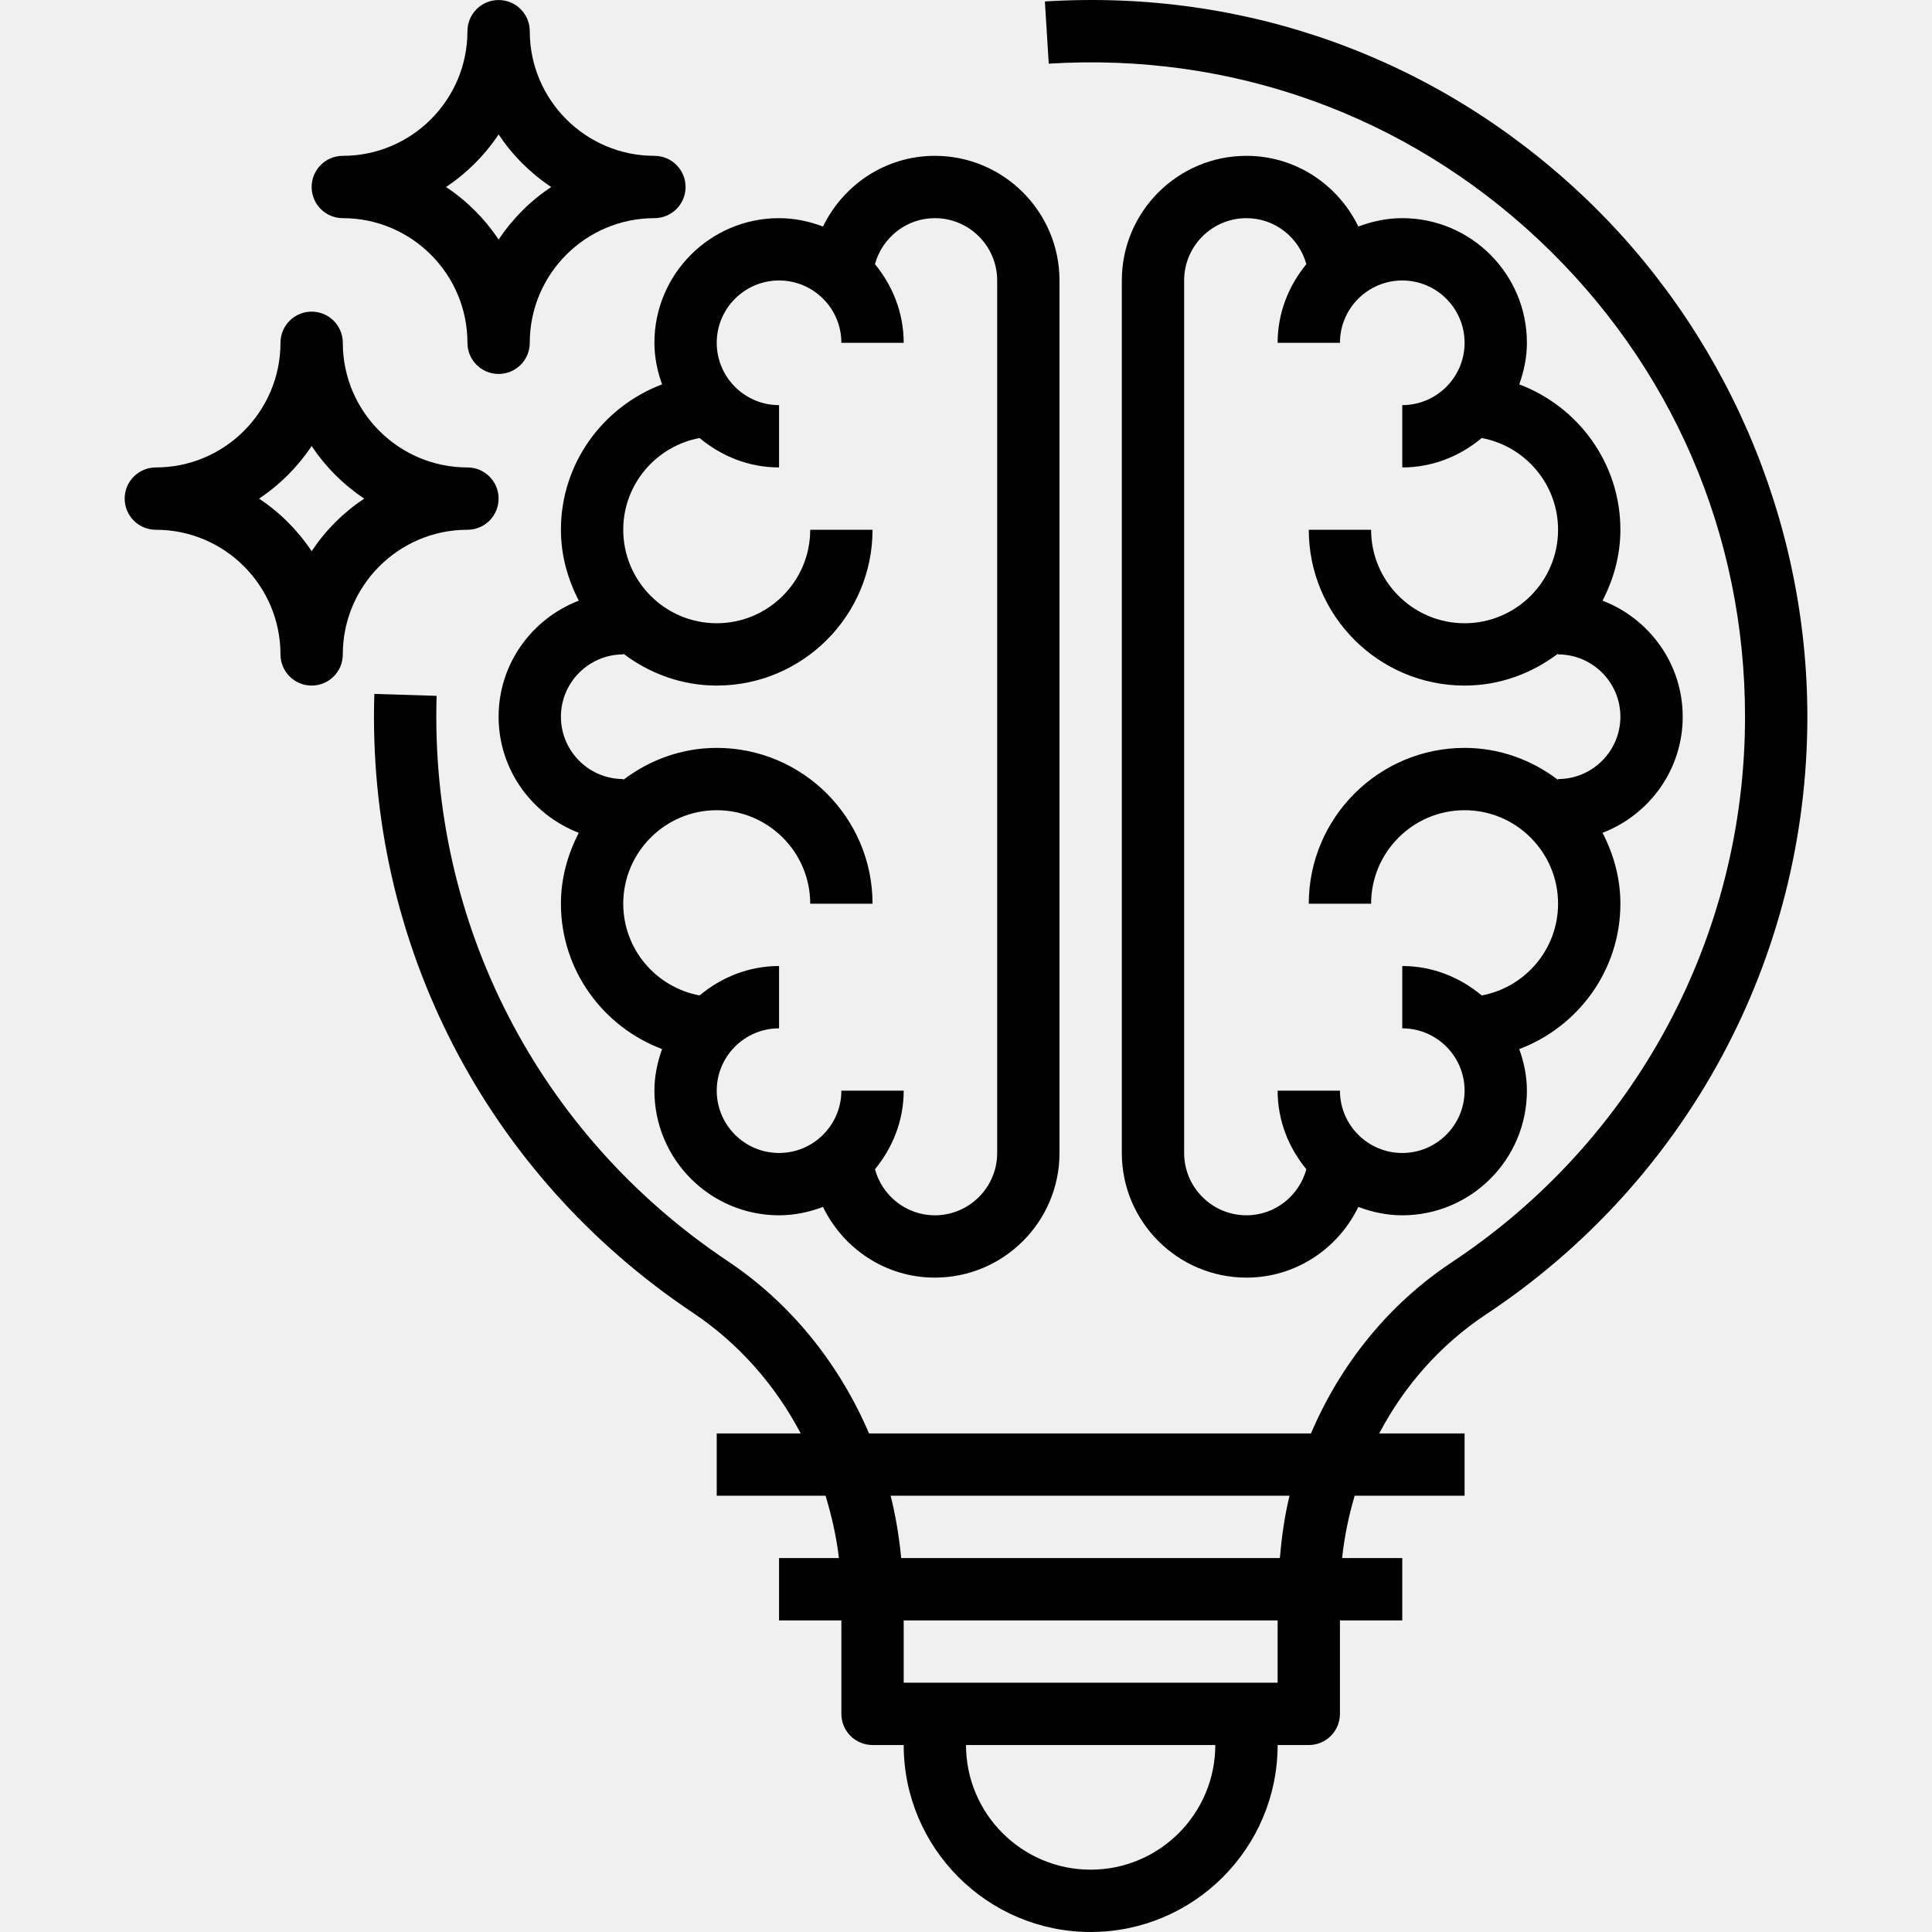
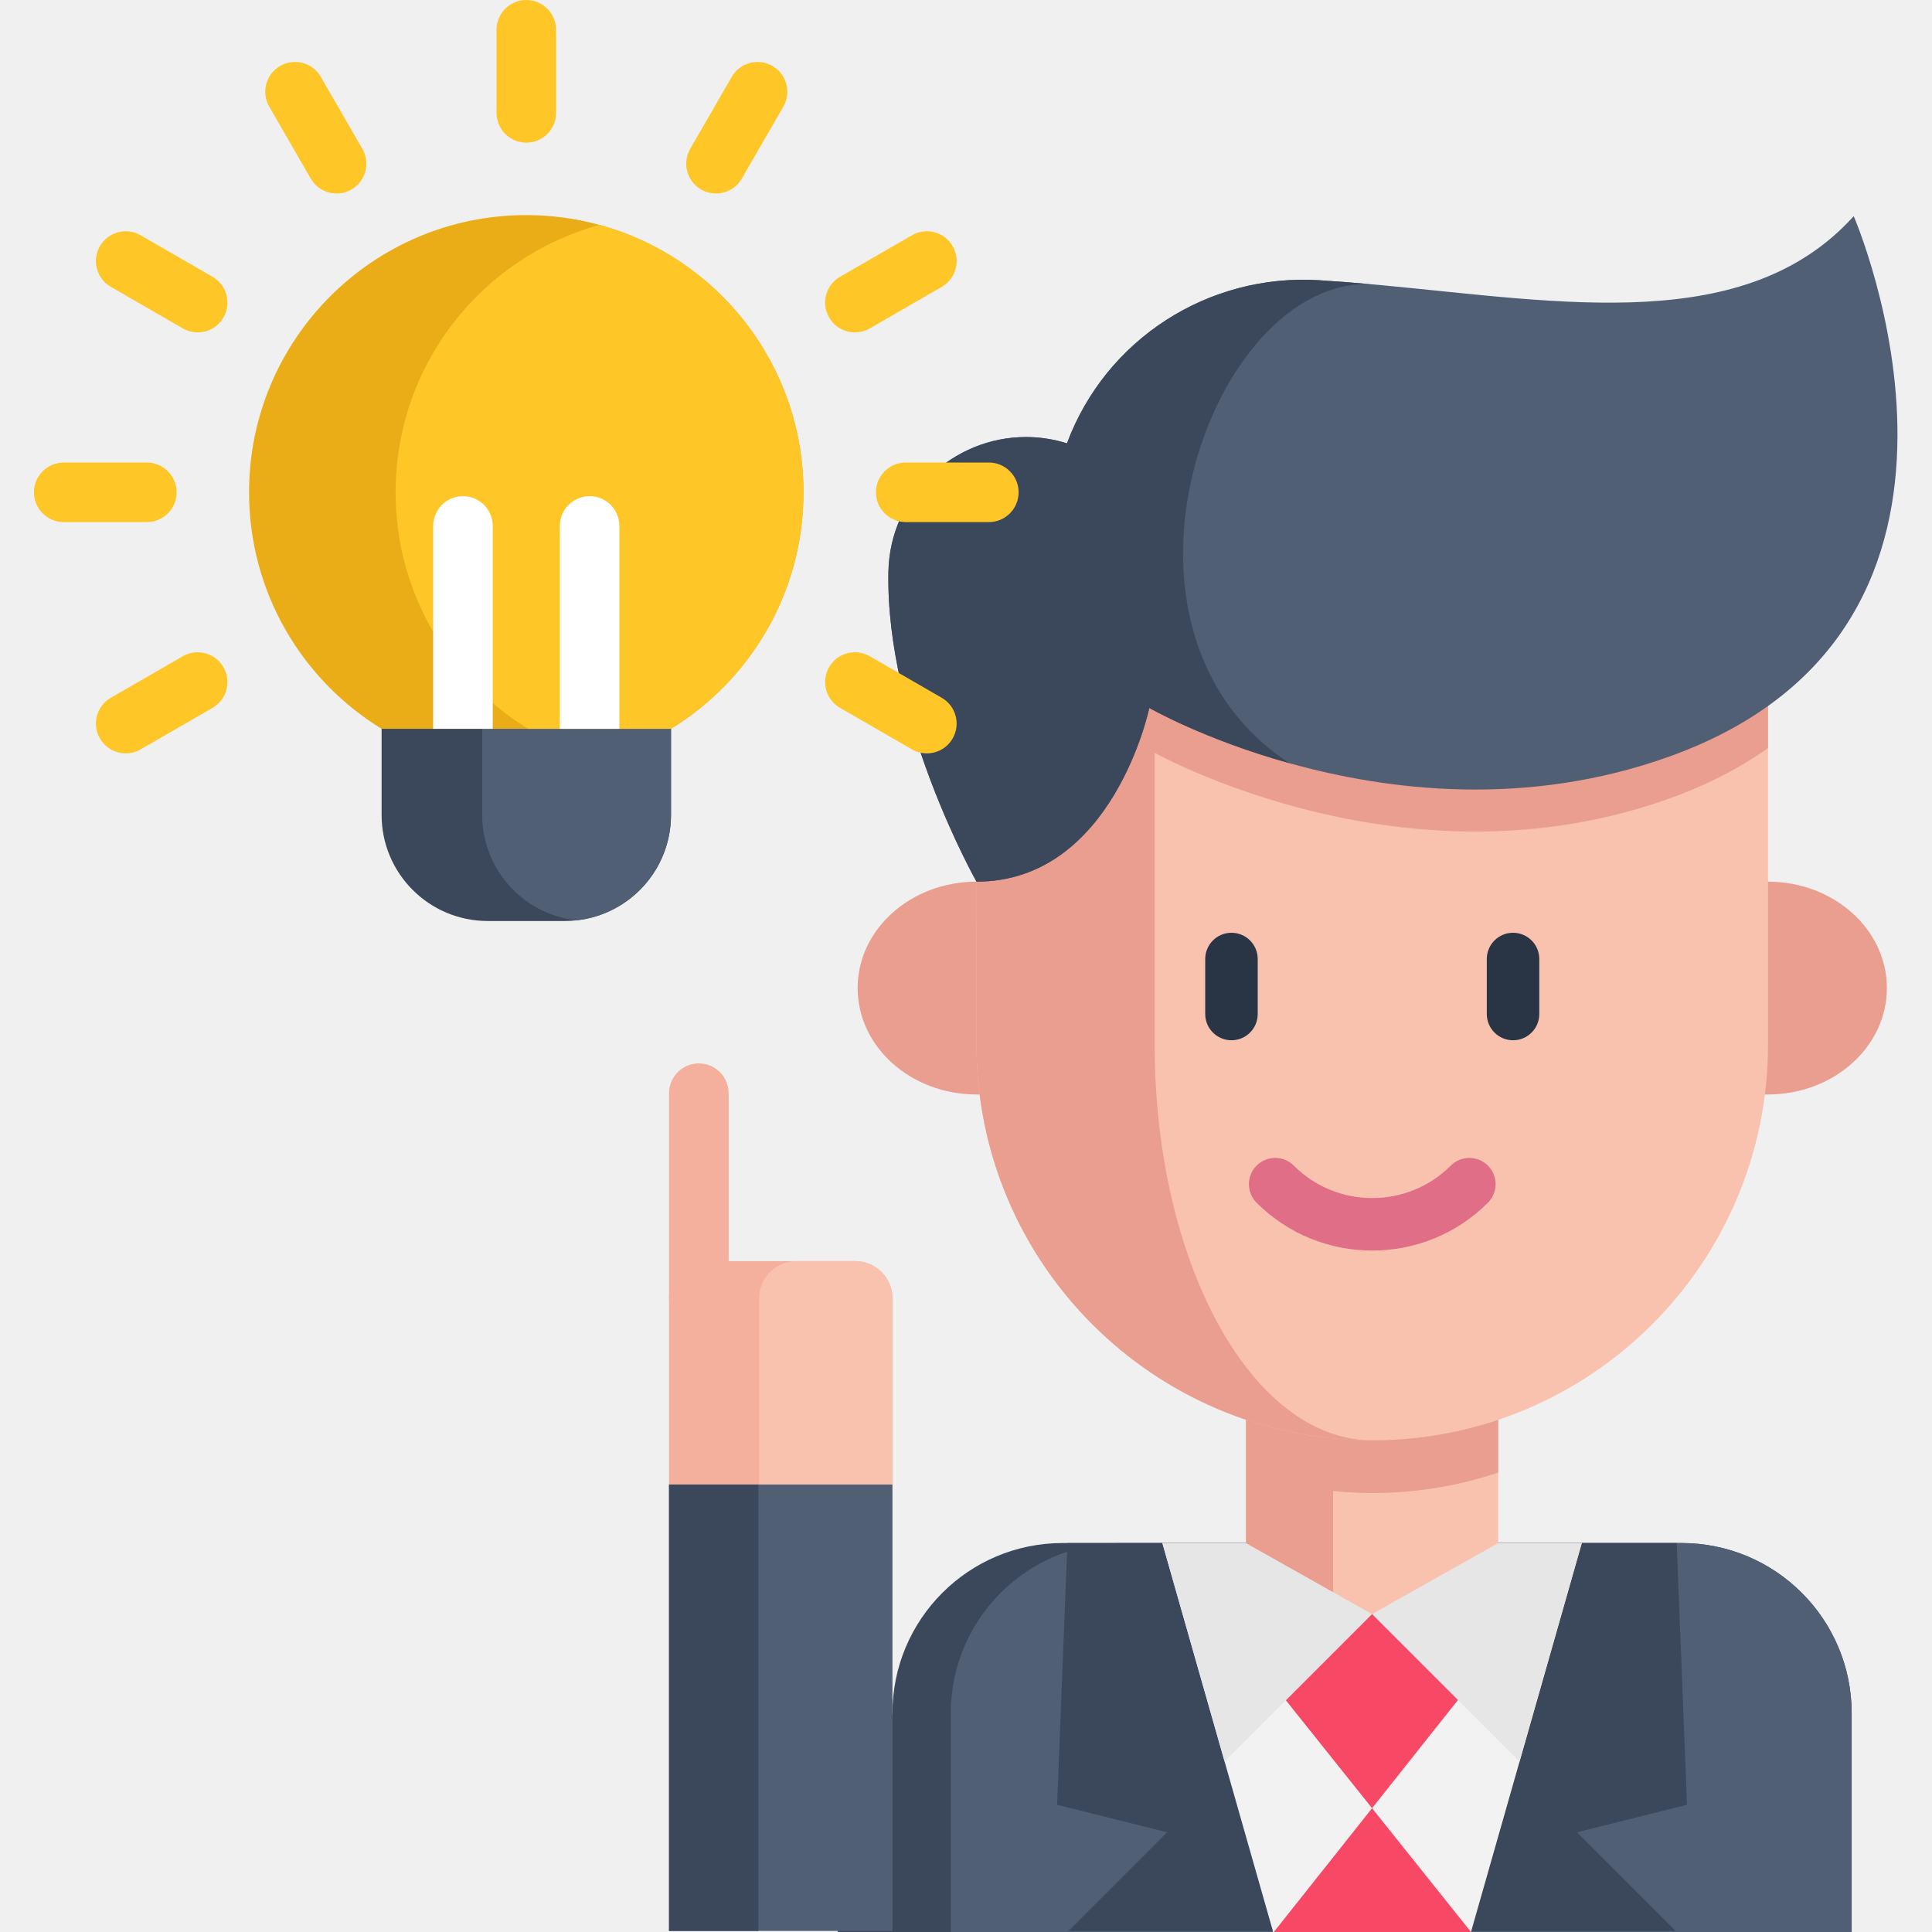
- <svg xmlns="http://www.w3.org/2000/svg" height="496pt" viewBox="-32 0 496 496.009" width="496pt">
-   <path d="m137.973 98.68c-15.129 5.715-25.969 20.227-25.969 37.328 0 6.586 1.754 12.715 4.586 18.203-12 4.613-20.586 16.184-20.586 29.797 0 13.617 8.586 25.184 20.586 29.801-2.832 5.488-4.586 11.617-4.586 18.199 0 17.105 10.84 31.617 25.969 37.328-1.199 3.352-1.969 6.914-1.969 10.672 0 17.648 14.352 32 32 32 3.984 0 7.762-.824 11.281-2.152 5.184 10.699 16.055 18.152 28.719 18.152 17.648 0 32-14.352 32-32v-224c0-17.645-14.352-32-32-32-12.664 0-23.535 7.457-28.719 18.152-3.52-1.328-7.297-2.152-11.281-2.152-17.648 0-32 14.355-32 32 0 3.762.77 7.32 1.969 10.672zm30.031-26.672c8.824 0 16 7.176 16 16h16c0-7.688-2.84-14.664-7.375-20.184 1.855-6.781 8.008-11.816 15.375-11.816 8.824 0 16 7.176 16 16v224c0 8.824-7.176 16-16 16-7.367 0-13.52-5.031-15.375-11.816 4.535-5.52 7.375-12.492 7.375-20.184h-16c0 8.824-7.176 16-16 16-8.824 0-16-7.176-16-16 0-8.824 7.176-16 16-16v-16c-7.793 0-14.848 2.914-20.398 7.555-11.137-2.074-19.602-11.824-19.602-23.555 0-13.23 10.77-24 24-24 13.234 0 24 10.77 24 24h16c0-22.055-17.941-40-40-40-9.039 0-17.297 3.129-24 8.211v-.211c-8.824 0-16-7.176-16-16 0-8.824 7.176-16 16-16v-.207c6.703 5.082 14.961 8.207 24 8.207 22.059 0 40-17.941 40-40h-16c0 13.234-10.766 24-24 24-13.23 0-24-10.766-24-24 0-11.727 8.465-21.477 19.602-23.551 5.551 4.641 12.605 7.551 20.398 7.551v-16c-8.824 0-16-7.176-16-16 0-8.824 7.176-16 16-16zm0 0" />
-   <path d="m328.004 56.008c-3.984 0-7.758.824-11.277 2.152-5.188-10.695-16.059-18.152-28.723-18.152-17.648 0-32 14.355-32 32v224c0 17.648 14.352 32 32 32 12.664 0 23.535-7.453 28.723-18.152 3.52 1.328 7.293 2.152 11.277 2.152 17.648 0 32-14.352 32-32 0-3.758-.766-7.32-1.969-10.672 15.129-5.711 25.969-20.223 25.969-37.328 0-6.582-1.75-12.711-4.582-18.199 12-4.617 20.582-16.184 20.582-29.801 0-13.613-8.582-25.184-20.582-29.797 2.832-5.488 4.582-11.617 4.582-18.203 0-17.102-10.84-31.613-25.969-37.328 1.203-3.352 1.969-6.91 1.969-10.672 0-17.645-14.352-32-32-32zm40 80c0 13.234-10.766 24-24 24-13.23 0-24-10.766-24-24h-16c0 22.059 17.945 40 40 40 9.039 0 17.297-3.125 24-8.207v.207c8.824 0 16 7.176 16 16 0 8.824-7.176 16-16 16v.211c-6.703-5.082-14.961-8.211-24-8.211-22.055 0-40 17.945-40 40h16c0-13.23 10.77-24 24-24 13.234 0 24 10.77 24 24 0 11.73-8.465 21.48-19.598 23.555-5.555-4.641-12.609-7.555-20.402-7.555v16c8.824 0 16 7.176 16 16 0 8.824-7.176 16-16 16-8.824 0-16-7.176-16-16h-16c0 7.691 2.84 14.664 7.375 20.184-1.855 6.785-8.008 11.816-15.375 11.816-8.824 0-16-7.176-16-16v-224c0-8.824 7.176-16 16-16 7.367 0 13.52 5.035 15.375 11.816-4.535 5.52-7.375 12.496-7.375 20.184h16c0-8.824 7.176-16 16-16 8.824 0 16 7.176 16 16 0 8.824-7.176 16-16 16v16c7.793 0 14.848-2.91 20.402-7.551 11.133 2.074 19.598 11.824 19.598 23.551zm0 0" />
-   <path d="m373.98 49.898c-37.383-35.137-86.344-52.754-137.727-49.52l.992 15.965c46.949-2.918 91.637 13.137 125.781 45.211 34.16 32.102 52.977 75.598 52.977 122.453 0 56.465-28.145 108.824-75.289 140.066-16.262 10.781-28.566 26.16-36.148 43.934h-113.457c-7.688-17.902-20.039-33.391-36.328-44.27-48.586-32.473-76.504-86.703-74.688-145.09l-15.992-.496c-1.992 63.938 28.59 123.336 81.793 158.883 11.75 7.855 21.133 18.551 27.672 30.973h-21.562v16h27.945c1.551 5.184 2.793 10.496 3.422 16h-15.367v16h16v24c0 4.426 3.586 8 8 8h8c0 26.473 21.527 48 48 48s48-21.527 48-48h8c4.418 0 8-3.574 8-8v-24h16v-16h-15.438c.566-5.496 1.695-10.824 3.215-16h28.223v-16h-21.91c6.445-12.285 15.773-22.848 27.465-30.59 51.621-34.234 82.445-91.578 82.445-153.41 0-50.574-21.152-99.461-58.023-134.109zm-125.977 430.109c-17.648 0-32-14.352-32-32h64c0 17.648-14.352 32-32 32zm48-48h-96v-16h96zm.57-32h-97.211c-.535-5.445-1.398-10.797-2.711-16h102.41c-1.273 5.195-2.012 10.57-2.488 16zm0 0" />
-   <path d="m56.004 56.008c17.648 0 32 14.355 32 32 0 4.426 3.586 8 8 8 4.418 0 8-3.574 8-8 0-17.645 14.352-32 32-32 4.418 0 8-3.574 8-8 0-4.422-3.582-8-8-8-17.648 0-32-14.352-32-32 0-4.422-3.582-8-8-8-4.414 0-8 3.578-8 8 0 17.648-14.352 32-32 32-4.414 0-8 3.578-8 8 0 4.426 3.586 8 8 8zm40-21.496c3.555 5.344 8.152 9.945 13.496 13.496-5.344 3.555-9.941 8.152-13.496 13.496-3.551-5.344-8.152-9.941-13.496-13.496 5.344-3.551 9.945-8.152 13.496-13.496zm0 0" />
-   <path d="m88.004 136.008c4.418 0 8-3.574 8-8 0-4.422-3.582-8-8-8-17.648 0-32-14.352-32-32 0-4.422-3.582-8-8-8-4.414 0-8 3.578-8 8 0 17.648-14.352 32-32 32-4.414 0-8 3.578-8 8 0 4.426 3.586 8 8 8 17.648 0 32 14.355 32 32 0 4.426 3.586 8 8 8 4.418 0 8-3.574 8-8 0-17.645 14.352-32 32-32zm-40 5.496c-3.551-5.344-8.152-9.941-13.496-13.496 5.344-3.551 9.938-8.152 13.496-13.496 3.555 5.344 8.152 9.938 13.496 13.496-5.344 3.555-9.941 8.152-13.496 13.496zm0 0" />
+ <svg xmlns="http://www.w3.org/2000/svg" height="512pt" viewBox="-9 0 512 512" width="512pt">
+   <path d="m176.195 351.965c-4.359 0-7.895-3.535-7.895-7.895v-54.359c0-4.359 3.535-7.895 7.895-7.895 4.359 0 7.895 3.535 7.895 7.895v54.359c0 4.359-3.535 7.895-7.895 7.895zm0 0" fill="#f4af9d" />
+   <path d="m481.711 454.023v57.977h-268.727l14.527-57.977c0-24.91 20.191-45.102 45.094-45.102h164.004c24.91 0 45.102 20.191 45.102 45.102zm0 0" fill="#3b485b" />
+   <path d="m481.711 454.023v57.977h-238.746v-57.977c0-24.91 20.191-45.102 45.102-45.102h148.543c24.91 0 45.102 20.191 45.102 45.102zm0 0" fill="#515f75" />
+   <path d="m273.879 408.926-2.738 69.359 29.156 7.289-26.176 26.176h160.98l-26.176-26.176 29.156-7.289-2.738-69.359" fill="#3b485b" />
+   <path d="m410.191 408.926-29.363 103.07h-52.426l-29.367-103.07" fill="#f2f2f2" />
+   <path d="m318.691 434.23 35.922 44.965 35.566-44.797-35.566-6.645z" fill="#f74866" />
+   <path d="m315.535 466.832 39.078-39.078 39.078 39.078 16.5-57.906h-111.156zm0 0" fill="#e6e6e6" />
+   <path d="m388.023 351.02v57.91l-33.41 18.824-10.32-5.812-23.09-13.012v-57.949l23.09.012zm0 0" fill="#f9c2af" />
+   <path d="m328.582 511.996 26.031-32.801 26.215 32.801" fill="#f74866" />
+   <path d="m344.293 350.992-23.09-.012v57.949l23.09 13.012v-26.797c3.41.336 6.867.527 10.367.527 11.664 0 22.887-1.902 33.367-5.418v-39.234zm0 0" fill="#ea9e8f" />
+   <path d="m249.781 290.047c-17.395 0-31.5-12.625-31.5-28.199 0-15.574 14.105-28.199 31.5-28.199h209.762c17.395 0 31.5 12.625 31.5 28.199 0 15.574-14.105 28.199-31.5 28.199" fill="#ea9e8f" />
+   <path d="m459.547 171.938v104.887c0 57.918-46.961 104.875-104.887 104.875-28.957 0-55.188-11.738-74.16-30.715-18.977-18.977-30.719-45.207-30.719-74.16v-104.887zm0 0" fill="#f9c2af" />
+   <path d="m353.918 381.695c-28.672-.191-54.594-11.891-73.418-30.711-18.98-18.984-30.719-45.199-30.719-74.164v-104.883h47.219v104.883c0 28.965 6.449 55.18 16.887 74.164 10.273 18.688 24.402 30.348 40.031 30.711zm0 0" fill="#ea9e8f" />
+   <path d="m391.973 275.68c-3.844 0-6.957-3.117-6.957-6.957v-14.574c0-3.844 3.113-6.957 6.957-6.957 3.84 0 6.953 3.113 6.953 6.957v14.574c0 3.84-3.113 6.957-6.953 6.957zm0 0" fill="#293544" />
+   <path d="m317.352 275.68c-3.84 0-6.957-3.117-6.957-6.957v-14.574c0-3.844 3.117-6.957 6.957-6.957 3.844 0 6.957 3.113 6.957 6.957v14.574c0 3.84-3.113 6.957-6.957 6.957zm0 0" fill="#293544" />
+   <path d="m459.547 171.938v26.281c-7.191 5.148-15.789 9.664-26 13.348-38.004 13.691-74.797 9.082-100.812 1.828 0 0-.012 0-.012-.008-22.668-6.309-37.152-14.637-37.152-14.637s-9.562 46.031-45.789 46.031v-72.844zm0 0" fill="#ea9e8f" />
+   <path d="m433.547 200.438c-38.004 13.695-74.797 9.082-100.816 1.832 0 0-.012 0-.012-.012-22.656-6.312-37.145-14.641-37.145-14.641s-9.566 46.031-45.793 46.031c0 0-24.102-42.633-23.344-82.074.391-20.457 17.258-35.754 36.426-35.754 3.582 0 7.246.527 10.891 1.668 10.266-27.57 37.391-45.02 66.758-43.23 4.574.281 9.176.645 13.793 1.062.883.074 1.777.156 2.66.238.094.012.184.02.273.027 47.934 4.5 96.488 13.266 125.016-18.297 0 0 47.152 108.617-48.707 143.148zm0 0" fill="#515f75" />
+   <path d="m340.512 74.258c4.574.281 9.176.645 13.793 1.062-42.293-1.785-75.898 91.359-21.586 126.941-22.656-6.316-37.145-14.645-37.145-14.645s-9.566 46.031-45.793 46.031c0 0-24.102-42.629-23.344-82.074.391-20.453 17.258-35.754 36.426-35.754 3.582 0 7.246.531 10.891 1.668 10.266-27.57 37.391-45.02 66.758-43.23zm0 0" fill="#3b485b" />
+   <path d="m357.258 75.594c-.102-.016-.191-.027-.293-.035.094.008.184.016.273.027zm0 0" fill="#f4af9d" />
+   <path d="m354.66 331.41c-11.098 0-22.199-4.223-30.648-12.676-2.715-2.715-2.715-7.117 0-9.836 2.719-2.715 7.121-2.715 9.84 0 11.473 11.477 30.148 11.477 41.621 0 2.719-2.715 7.121-2.715 9.84 0 2.715 2.719 2.715 7.121 0 9.836-8.453 8.453-19.551 12.676-30.652 12.676zm0 0" fill="#e06e86" />
+   <path d="m227.508 344.074v49.344h-59.207v-49.344c0-5.453 4.422-9.863 9.863-9.863h39.48c5.441 0 9.863 4.41 9.863 9.863zm0 0" fill="#f4af9d" />
+   <path d="m227.508 344.074v49.344h-35.344v-49.344c0-5.453 4.41-9.863 9.863-9.863h15.617c5.441 0 9.863 4.41 9.863 9.863zm0 0" fill="#f9c2af" />
+   <path d="m168.301 393.414h59.207v118.301h-59.207zm0 0" fill="#515f75" />
+   <path d="m168.301 393.414h23.684v118.301h-23.684zm0 0" fill="#3b485b" />
+   <path d="m168.82 167.617v48.344c0 14.473-10.934 26.387-25.008 27.934-1.02.117-2.062.18-3.117.18h-20.441c-15.535 0-28.125-12.59-28.125-28.113v-48.344zm0 0" fill="#3b485b" />
+   <path d="m168.82 167.617v48.344c0 14.473-10.934 26.387-25.008 27.934-14.074-1.535-25.02-13.461-25.02-27.934v-48.344zm0 0" fill="#515f75" />
+   <path d="m203.93 130.469c0 26.516-14.051 49.758-35.113 62.672h-76.691c-21.07-12.914-35.121-36.156-35.121-62.672 0-40.574 32.891-73.469 73.469-73.469 6.727 0 13.23.906 19.418 2.602 31.148 8.504 54.039 37.016 54.039 70.867zm0 0" fill="#eaad18" />
+   <g fill="#ffc627">
+     <path d="m203.934 130.469c0 26.516-14.051 49.758-35.113 62.672h-37.859c-21.074-12.914-35.125-36.156-35.125-62.672 0-33.859 22.902-62.363 54.059-70.867 31.148 8.504 54.039 37.02 54.039 70.867zm0 0" />
+     <path d="m29.91 138.363h-22.016c-4.359 0-7.895-3.531-7.895-7.895 0-4.359 3.535-7.891 7.895-7.891h22.016c4.363 0 7.895 3.531 7.895 7.891 0 4.363-3.531 7.895-7.895 7.895zm0 0" />
+     <path d="m217.566 88.086c-2.73 0-5.383-1.414-6.844-3.949-2.18-3.773-.887-8.602 2.887-10.781l19.066-11.008c3.777-2.18 8.605-.891 10.785 2.887 2.18 3.777.887 8.605-2.891 10.785l-19.066 11.008c-1.242.719-2.602 1.059-3.938 1.059zm0 0" />
+     <path d="m24.324 199.652c-2.73 0-5.383-1.414-6.844-3.945-2.18-3.777-.887-8.605 2.891-10.785l19.066-11.008c3.773-2.18 8.602-.887 10.781 2.891 2.18 3.773.887 8.602-2.887 10.781l-19.066 11.008c-1.246.719-2.602 1.059-3.941 1.059zm0 0" />
+     <path d="m180.742 51.277c-1.34 0-2.695-.34-3.938-1.059-3.777-2.18-5.07-7.008-2.891-10.781l11.008-19.066c2.18-3.777 7.008-5.07 10.785-2.891 3.773 2.18 5.066 7.008 2.887 10.785l-11.008 19.066c-1.461 2.531-4.113 3.945-6.844 3.945zm0 0" />
+     <path d="m130.469 37.805c-4.359 0-7.891-3.535-7.891-7.895v-22.016c0-4.359 3.531-7.895 7.891-7.895 4.363 0 7.895 3.535 7.895 7.895v22.016c0 4.363-3.531 7.895-7.895 7.895zm0 0" />
+     <path d="m80.199 51.277c-2.73 0-5.383-1.414-6.844-3.945l-11.008-19.066c-2.18-3.777-.887-8.605 2.887-10.785 3.777-2.18 8.605-.887 10.785 2.891l11.008 19.066c2.18 3.773.887 8.602-2.891 10.781-1.242.719-2.598 1.059-3.938 1.059zm0 0" />
+     <path d="m43.375 88.086c-1.336 0-2.695-.34-3.938-1.059l-19.066-11.008c-3.777-2.18-5.07-7.008-2.891-10.785 2.18-3.773 7.008-5.07 10.785-2.887l19.066 11.008c3.773 2.18 5.066 7.008 2.887 10.781-1.461 2.535-4.113 3.949-6.844 3.949zm0 0" />
+     <path d="m253.047 138.363h-22.016c-4.359 0-7.895-3.531-7.895-7.895 0-4.359 3.535-7.891 7.895-7.891h22.016c4.359 0 7.895 3.531 7.895 7.891 0 4.363-3.535 7.895-7.895 7.895zm0 0" />
+     <path d="m236.617 199.652c-1.34 0-2.695-.34-3.941-1.059l-19.066-11.008c-3.773-2.18-5.066-7.008-2.887-10.781 2.18-3.777 7.008-5.07 10.781-2.891l19.066 11.008c3.777 2.18 5.07 7.008 2.891 10.785-1.461 2.531-4.117 3.945-6.844 3.945zm0 0" />
+   </g>
+   <path d="m155.145 139.387v53.754h-15.789v-53.754c0-4.359 3.535-7.895 7.895-7.895 4.367 0 7.895 3.535 7.895 7.895zm0 0" fill="#fff" />
+   <path d="m121.578 139.387v53.754h-15.789v-53.754c0-4.359 3.535-7.895 7.895-7.895 4.367 0 7.895 3.535 7.895 7.895zm0 0" fill="#fff" />
</svg>
